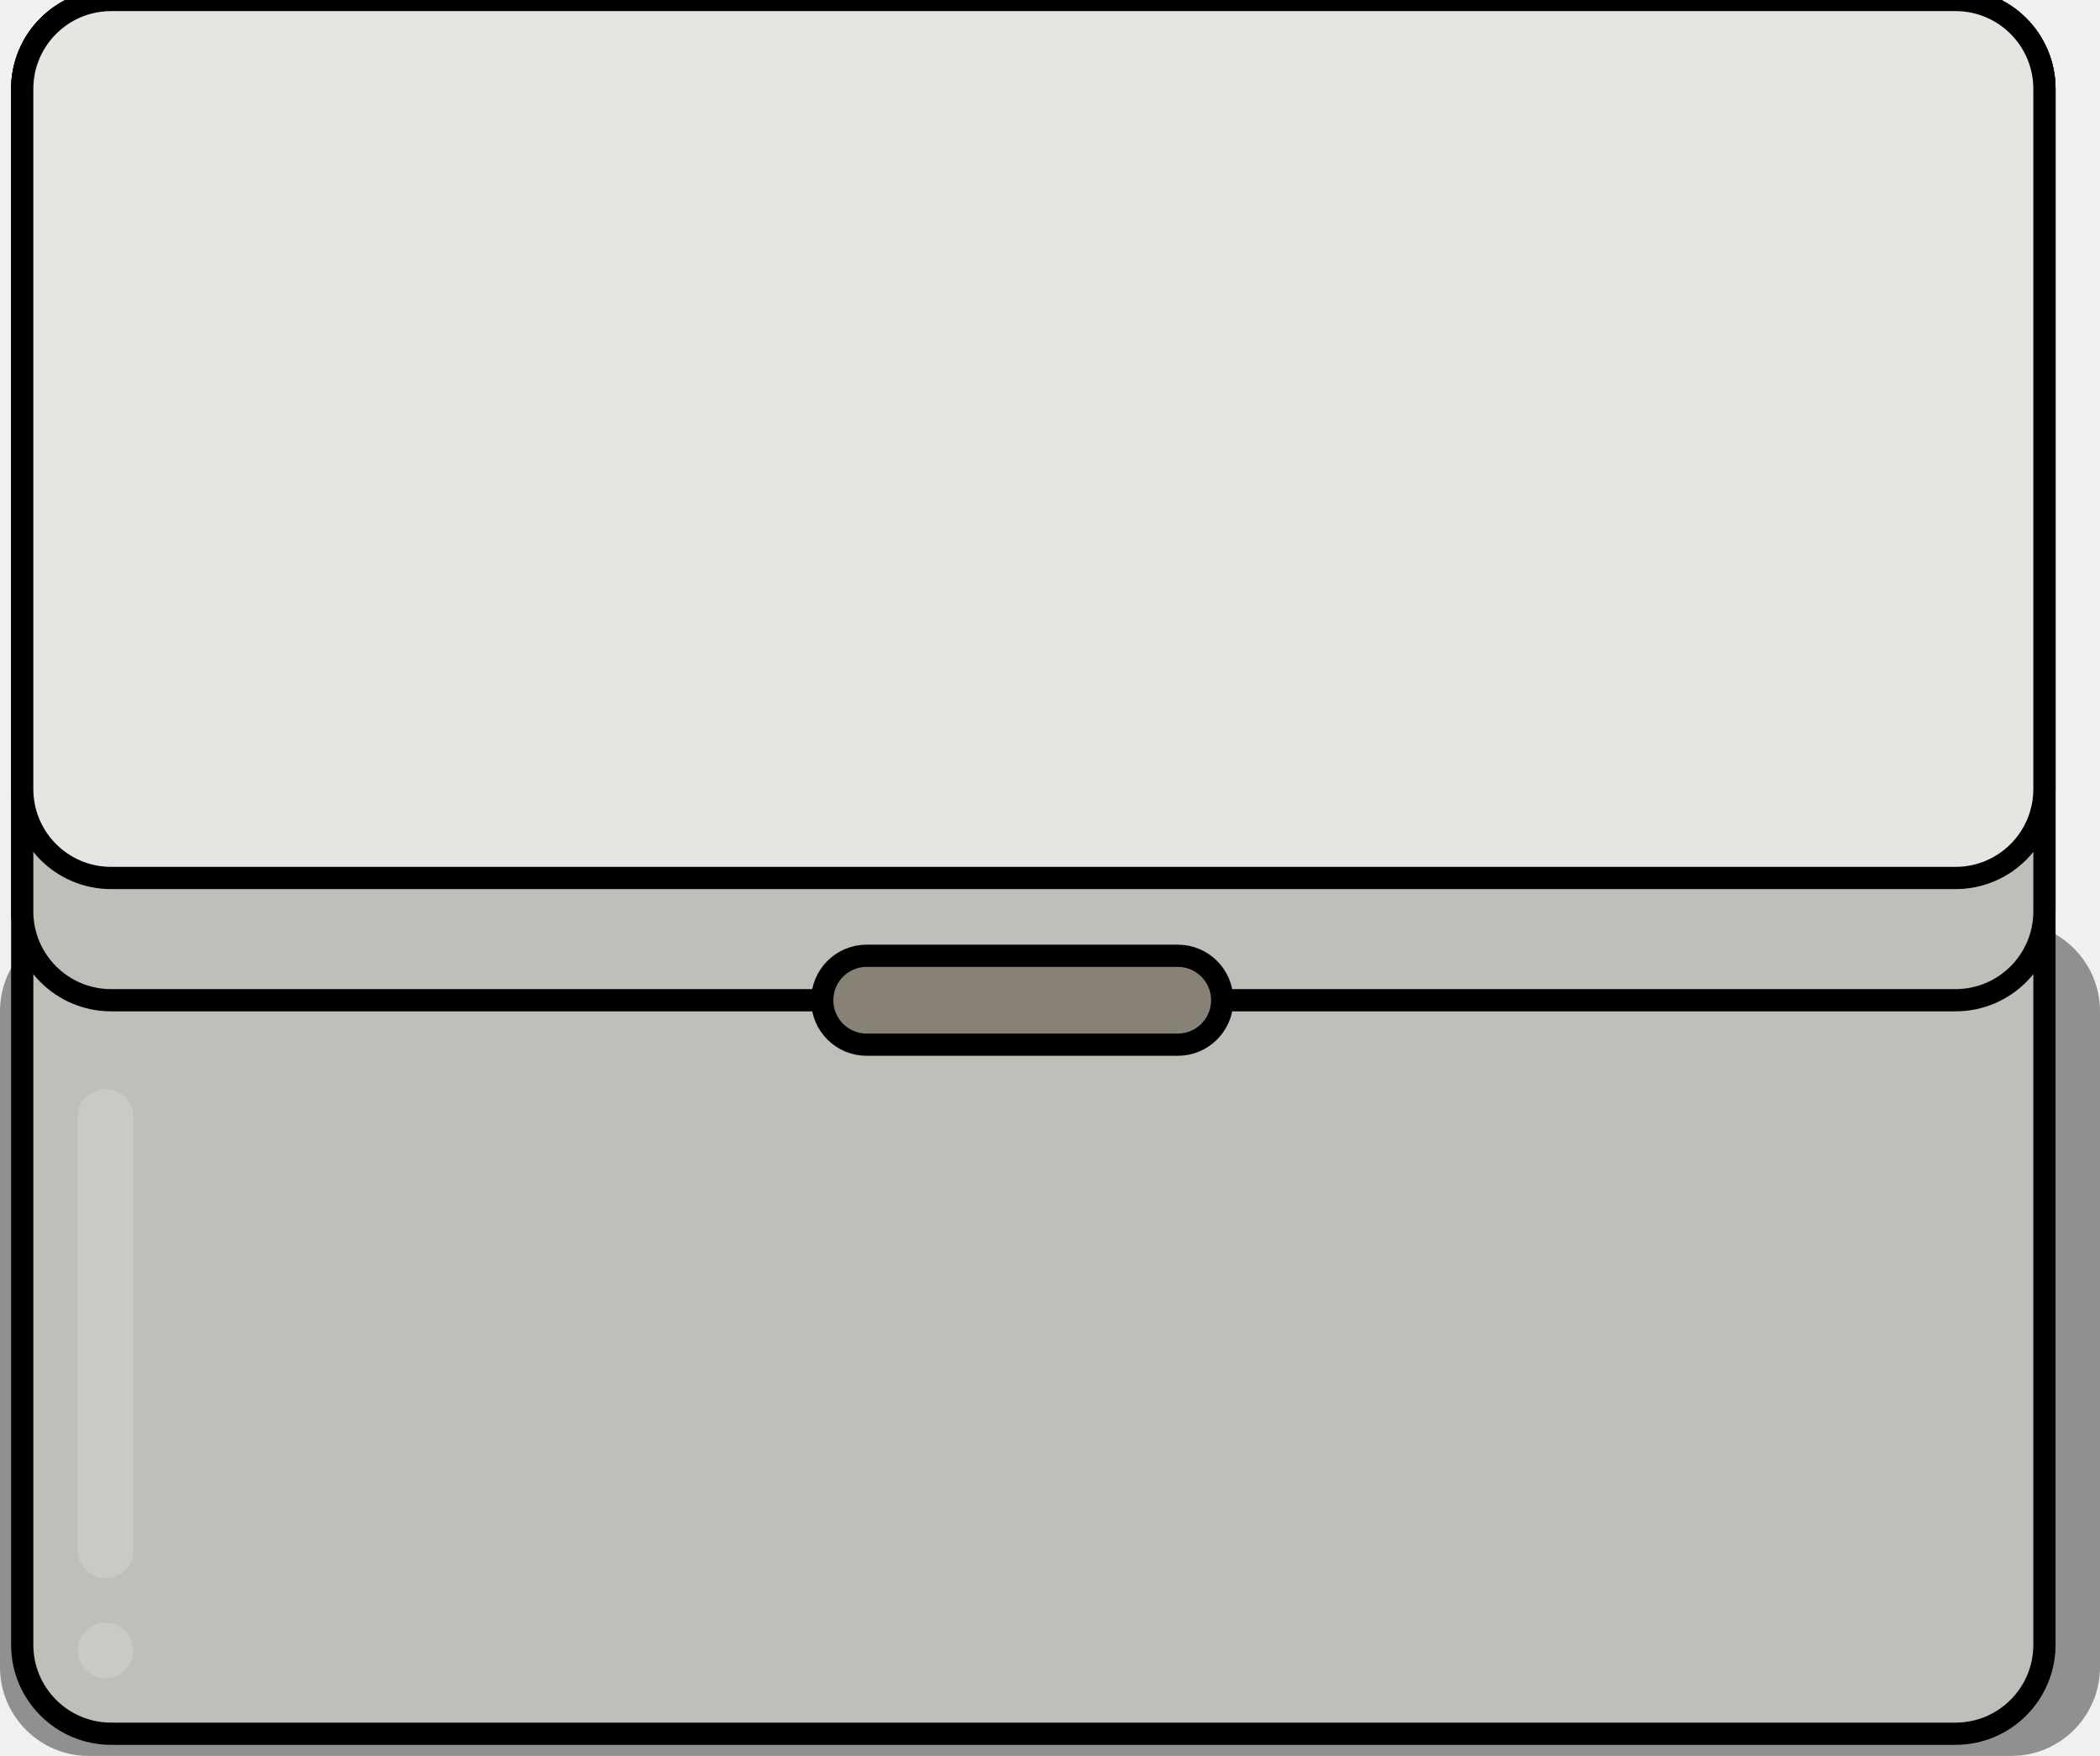
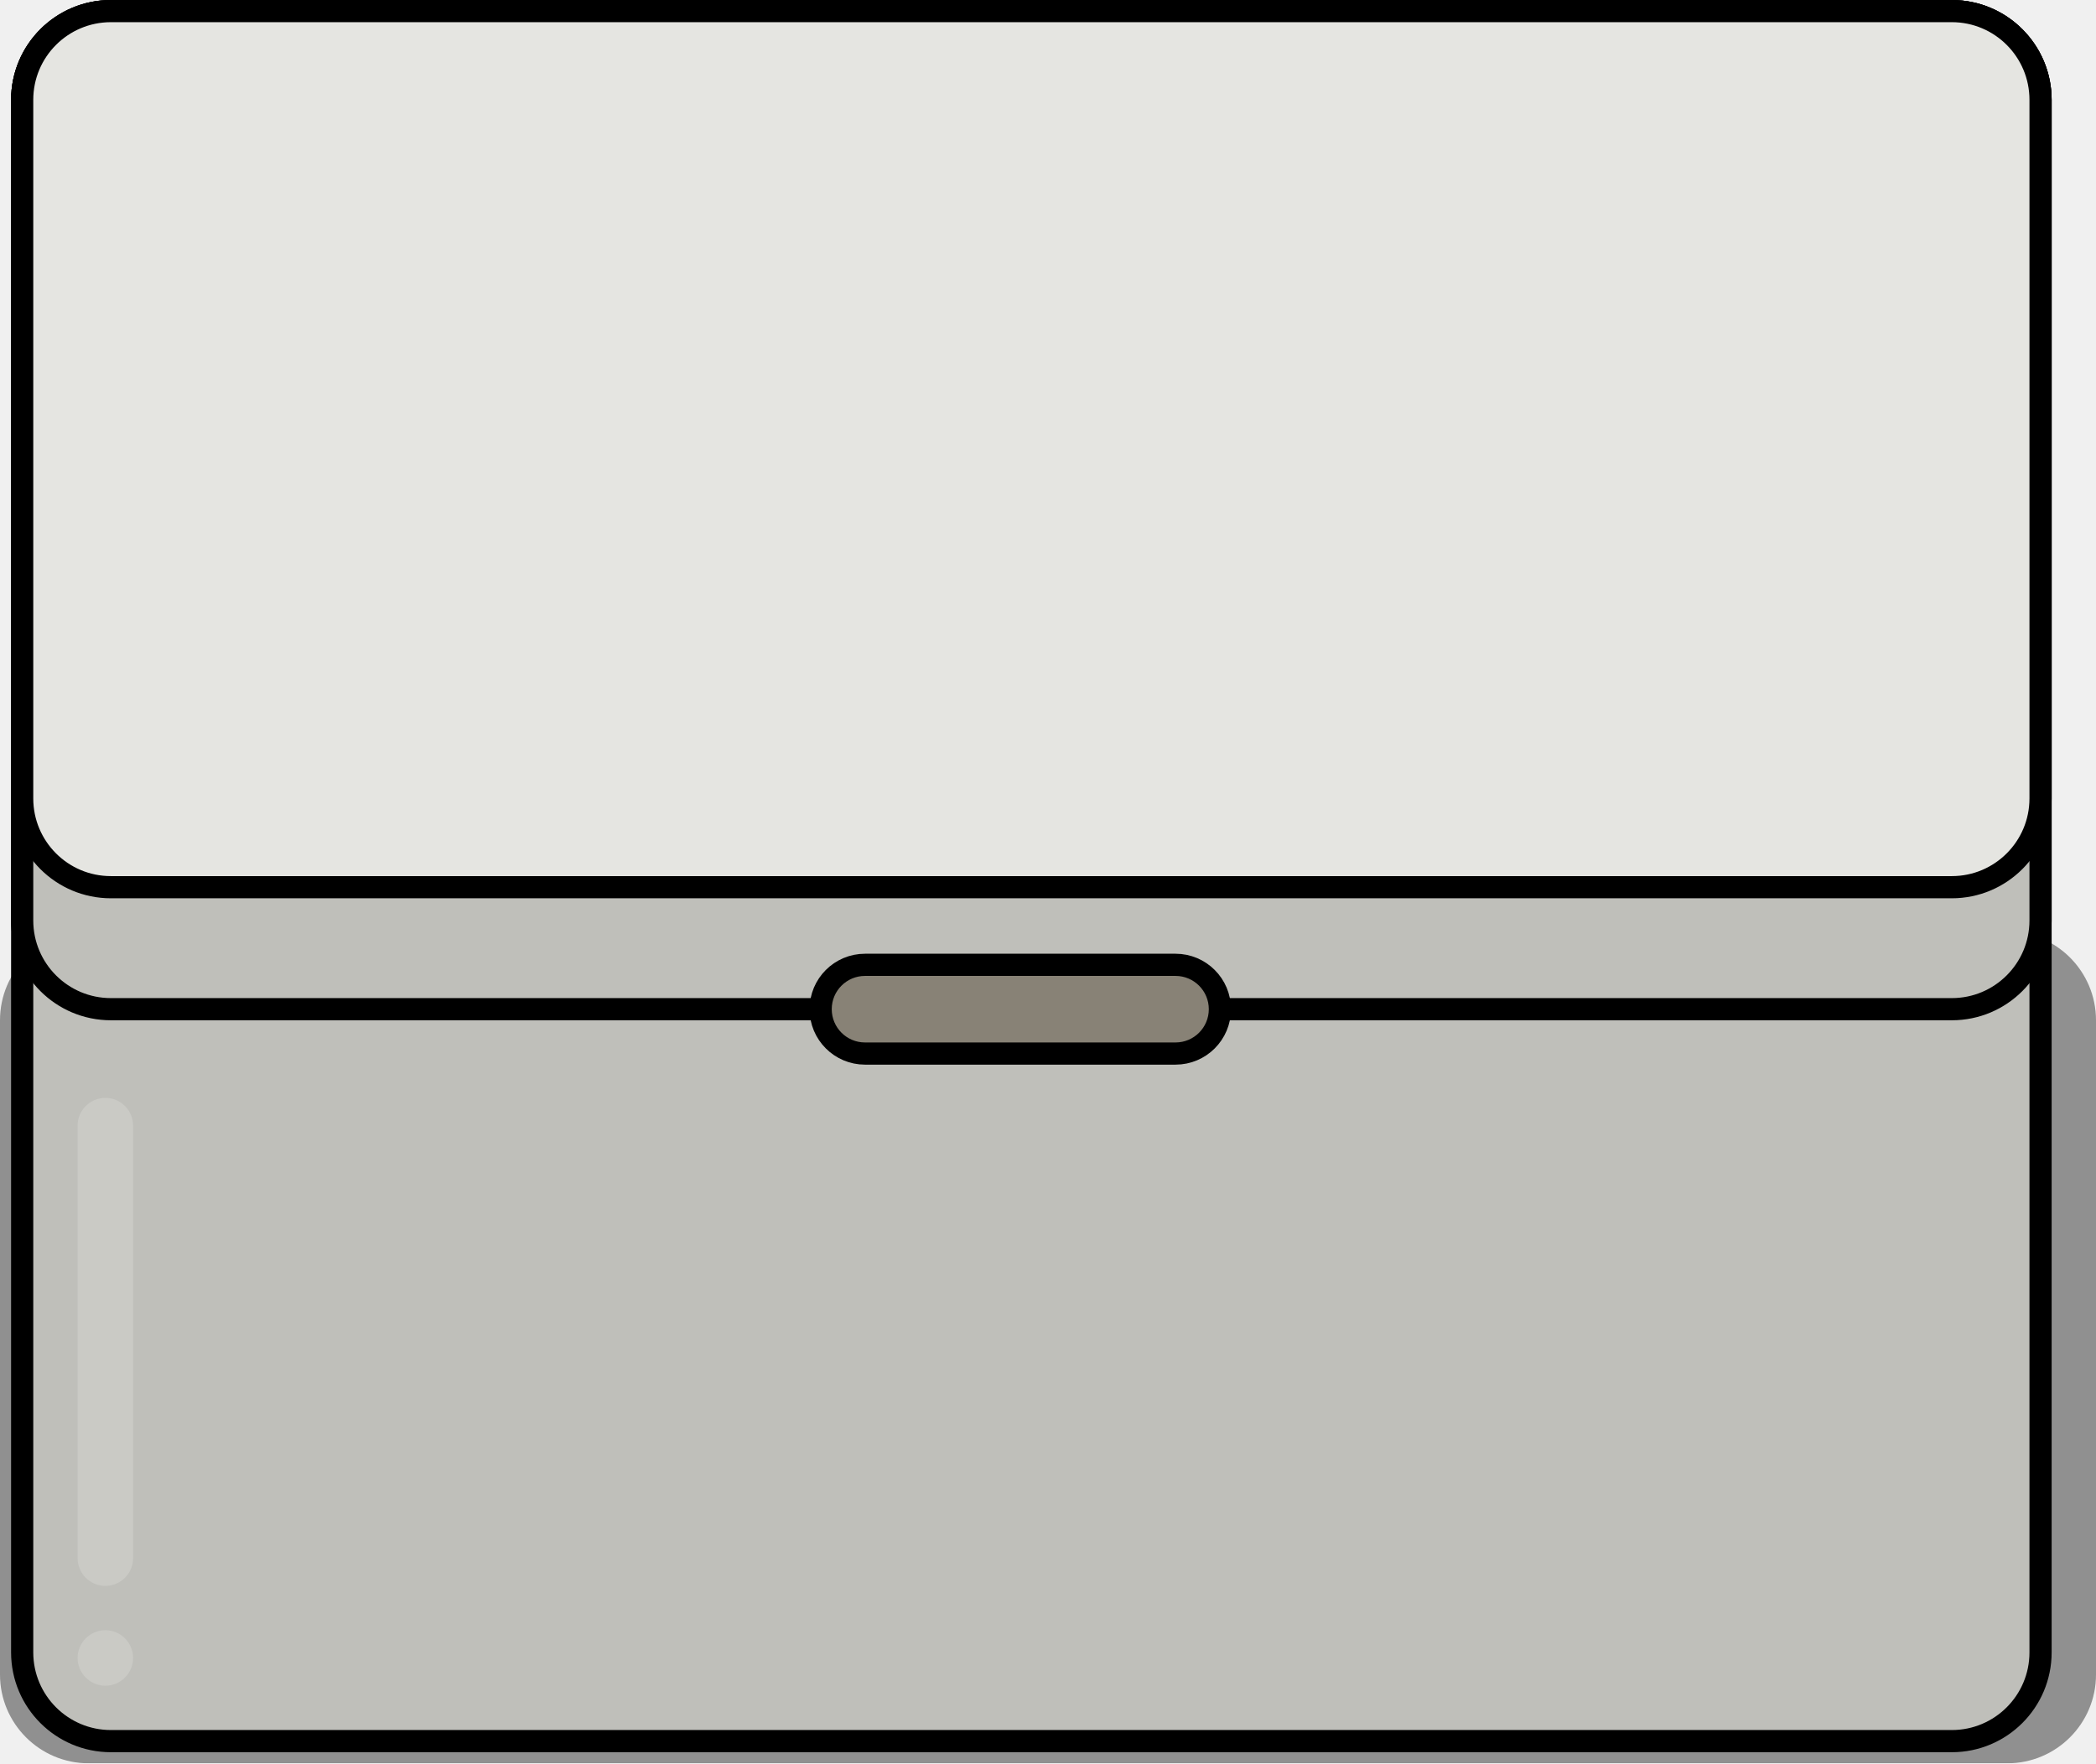
- <svg xmlns="http://www.w3.org/2000/svg" width="189" height="158" viewBox="0 0 189 158" fill="none">
+ <svg xmlns="http://www.w3.org/2000/svg" width="189" height="159" viewBox="0 0 189 159" fill="none">
  <g clip-path="url(#clip0_281_15871)">
    <g style="mix-blend-mode:multiply" opacity="0.4">
-       <rect y="83" width="189" height="75" rx="8" fill="black" />
+       <rect y="84" width="189" height="75" rx="8" fill="black" />
    </g>
-     <rect x="2" width="182" height="156" rx="8" fill="#BFBFBA" stroke="black" stroke-width="2" />
-     <rect x="2" width="182" height="90" rx="8" fill="#BFBFBA" stroke="black" stroke-width="2" />
-     <rect x="2" width="182" height="79" rx="8" fill="#E5E5E1" stroke="black" stroke-width="2" />
+     <rect x="2" y="1" width="182" height="156" rx="8" fill="#BFBFBA" stroke="black" stroke-width="2" />
+     <rect x="2" y="1" width="182" height="90" rx="8" fill="#BFBFBA" stroke="black" stroke-width="2" />
+     <rect x="2" y="1" width="182" height="79" rx="8" fill="#E5E5E1" stroke="black" stroke-width="2" />
    <g style="mix-blend-mode:soft-light" opacity="0.5">
-       <rect x="7" y="98" width="5" height="44" rx="2.5" fill="#D9D9D9" />
+       <rect x="7" y="99" width="5" height="44" rx="2.5" fill="#D9D9D9" />
    </g>
    <g style="mix-blend-mode:soft-light" opacity="0.5">
-       <rect x="7" y="146" width="5" height="5" rx="2.5" fill="#D9D9D9" />
+       <rect x="7" y="147" width="5" height="5" rx="2.5" fill="#D9D9D9" />
    </g>
-     <rect x="110" y="86" width="8" height="36" rx="4" transform="rotate(90 110 86)" fill="#888276" stroke="black" stroke-width="2" />
+     <rect x="110" y="87" width="8" height="36" rx="4" transform="rotate(90 110 87)" fill="#888276" stroke="black" stroke-width="2" />
  </g>
  <defs>
    <clipPath id="clip0_281_15871">
-       <rect width="189" height="158" fill="white" />
+       <rect width="189" height="159" fill="white" />
    </clipPath>
  </defs>
</svg>
